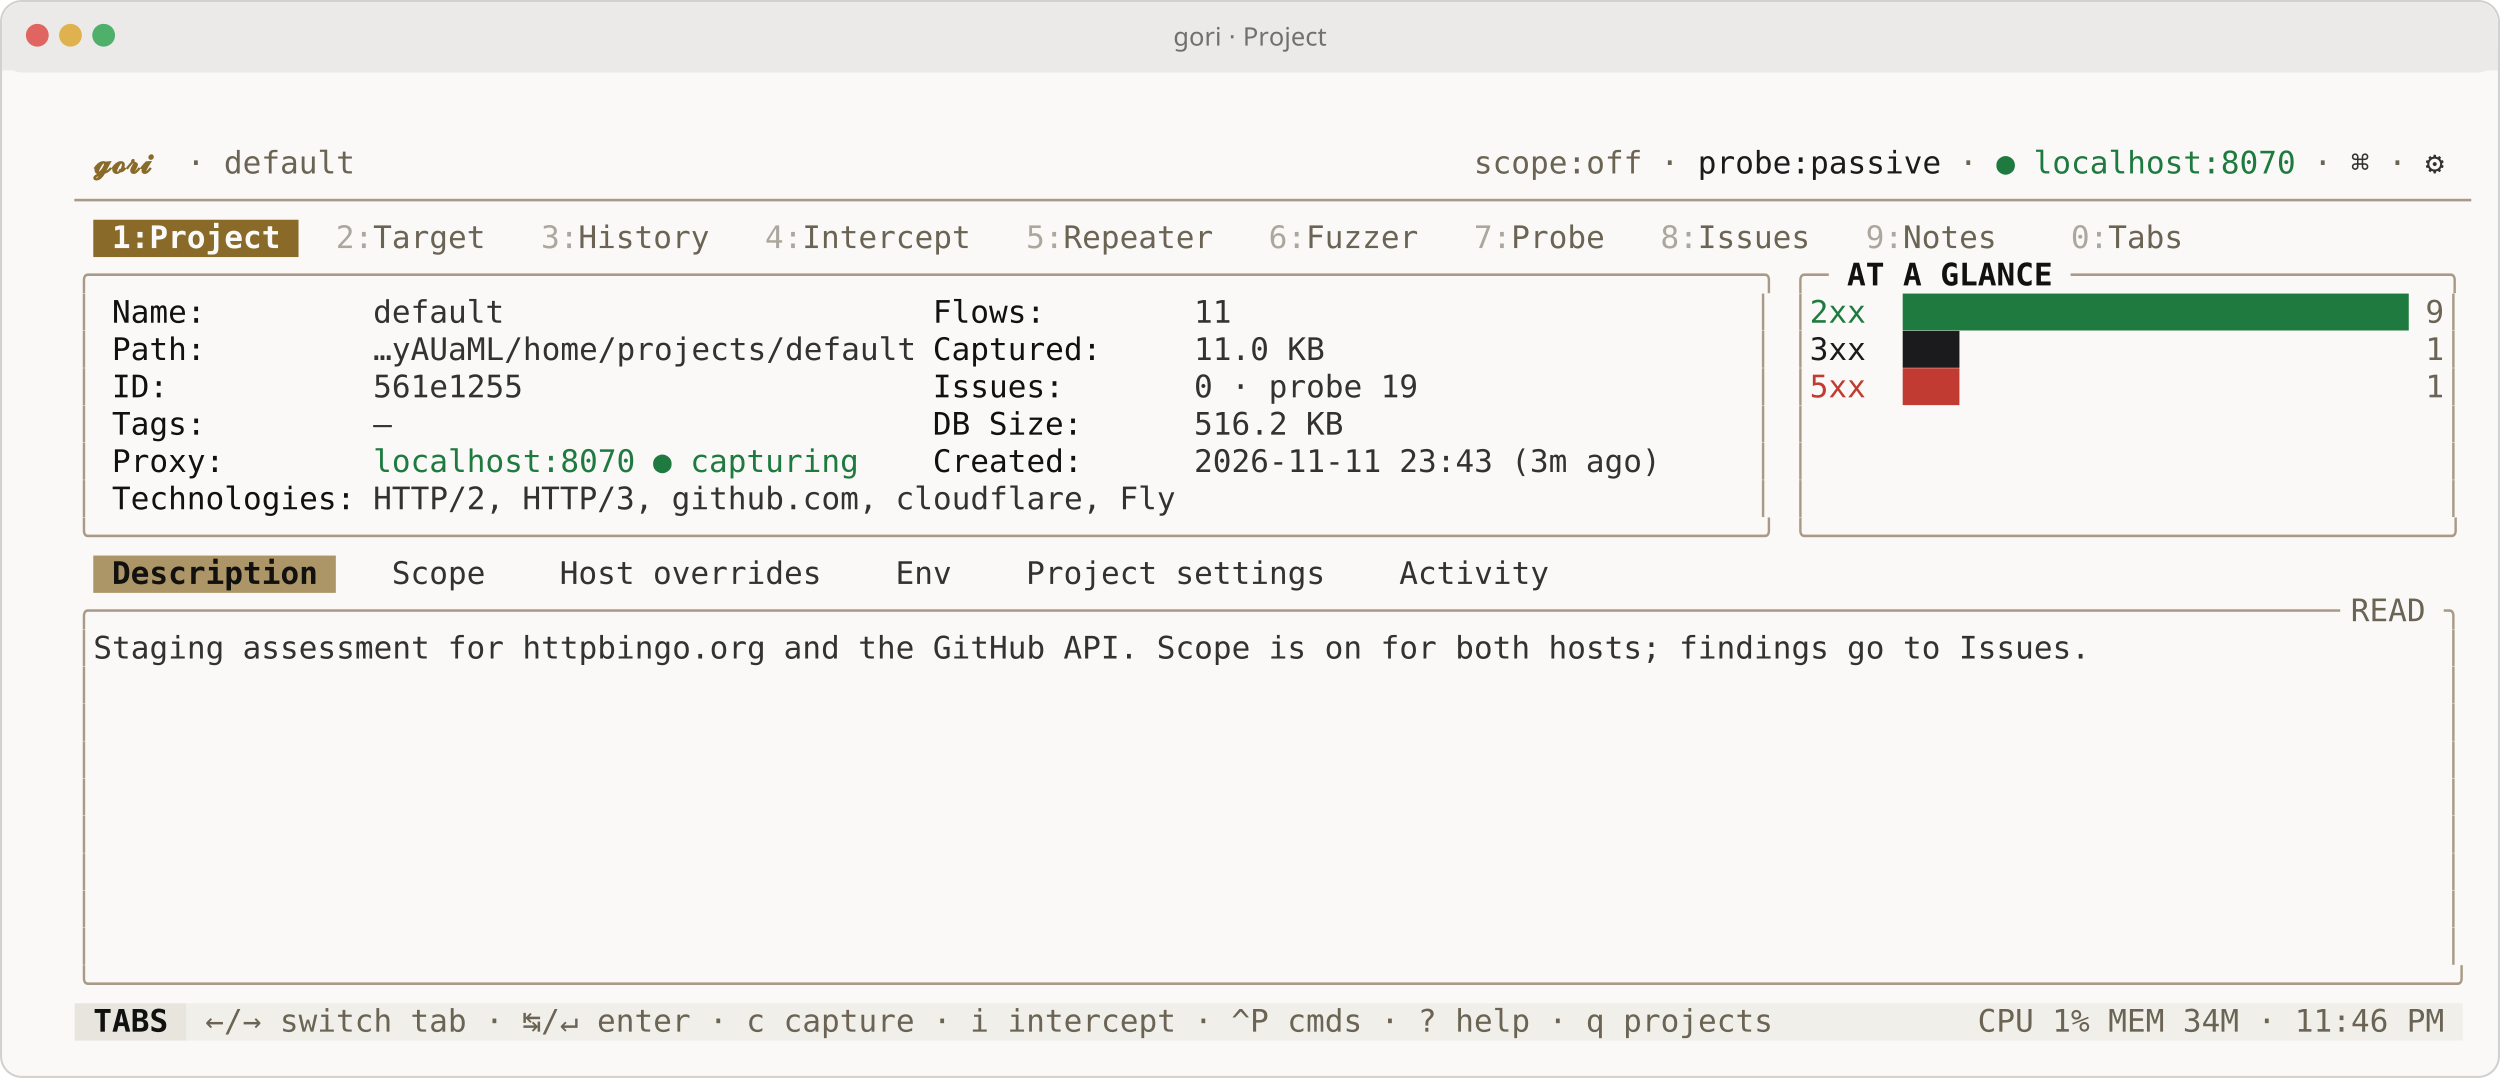
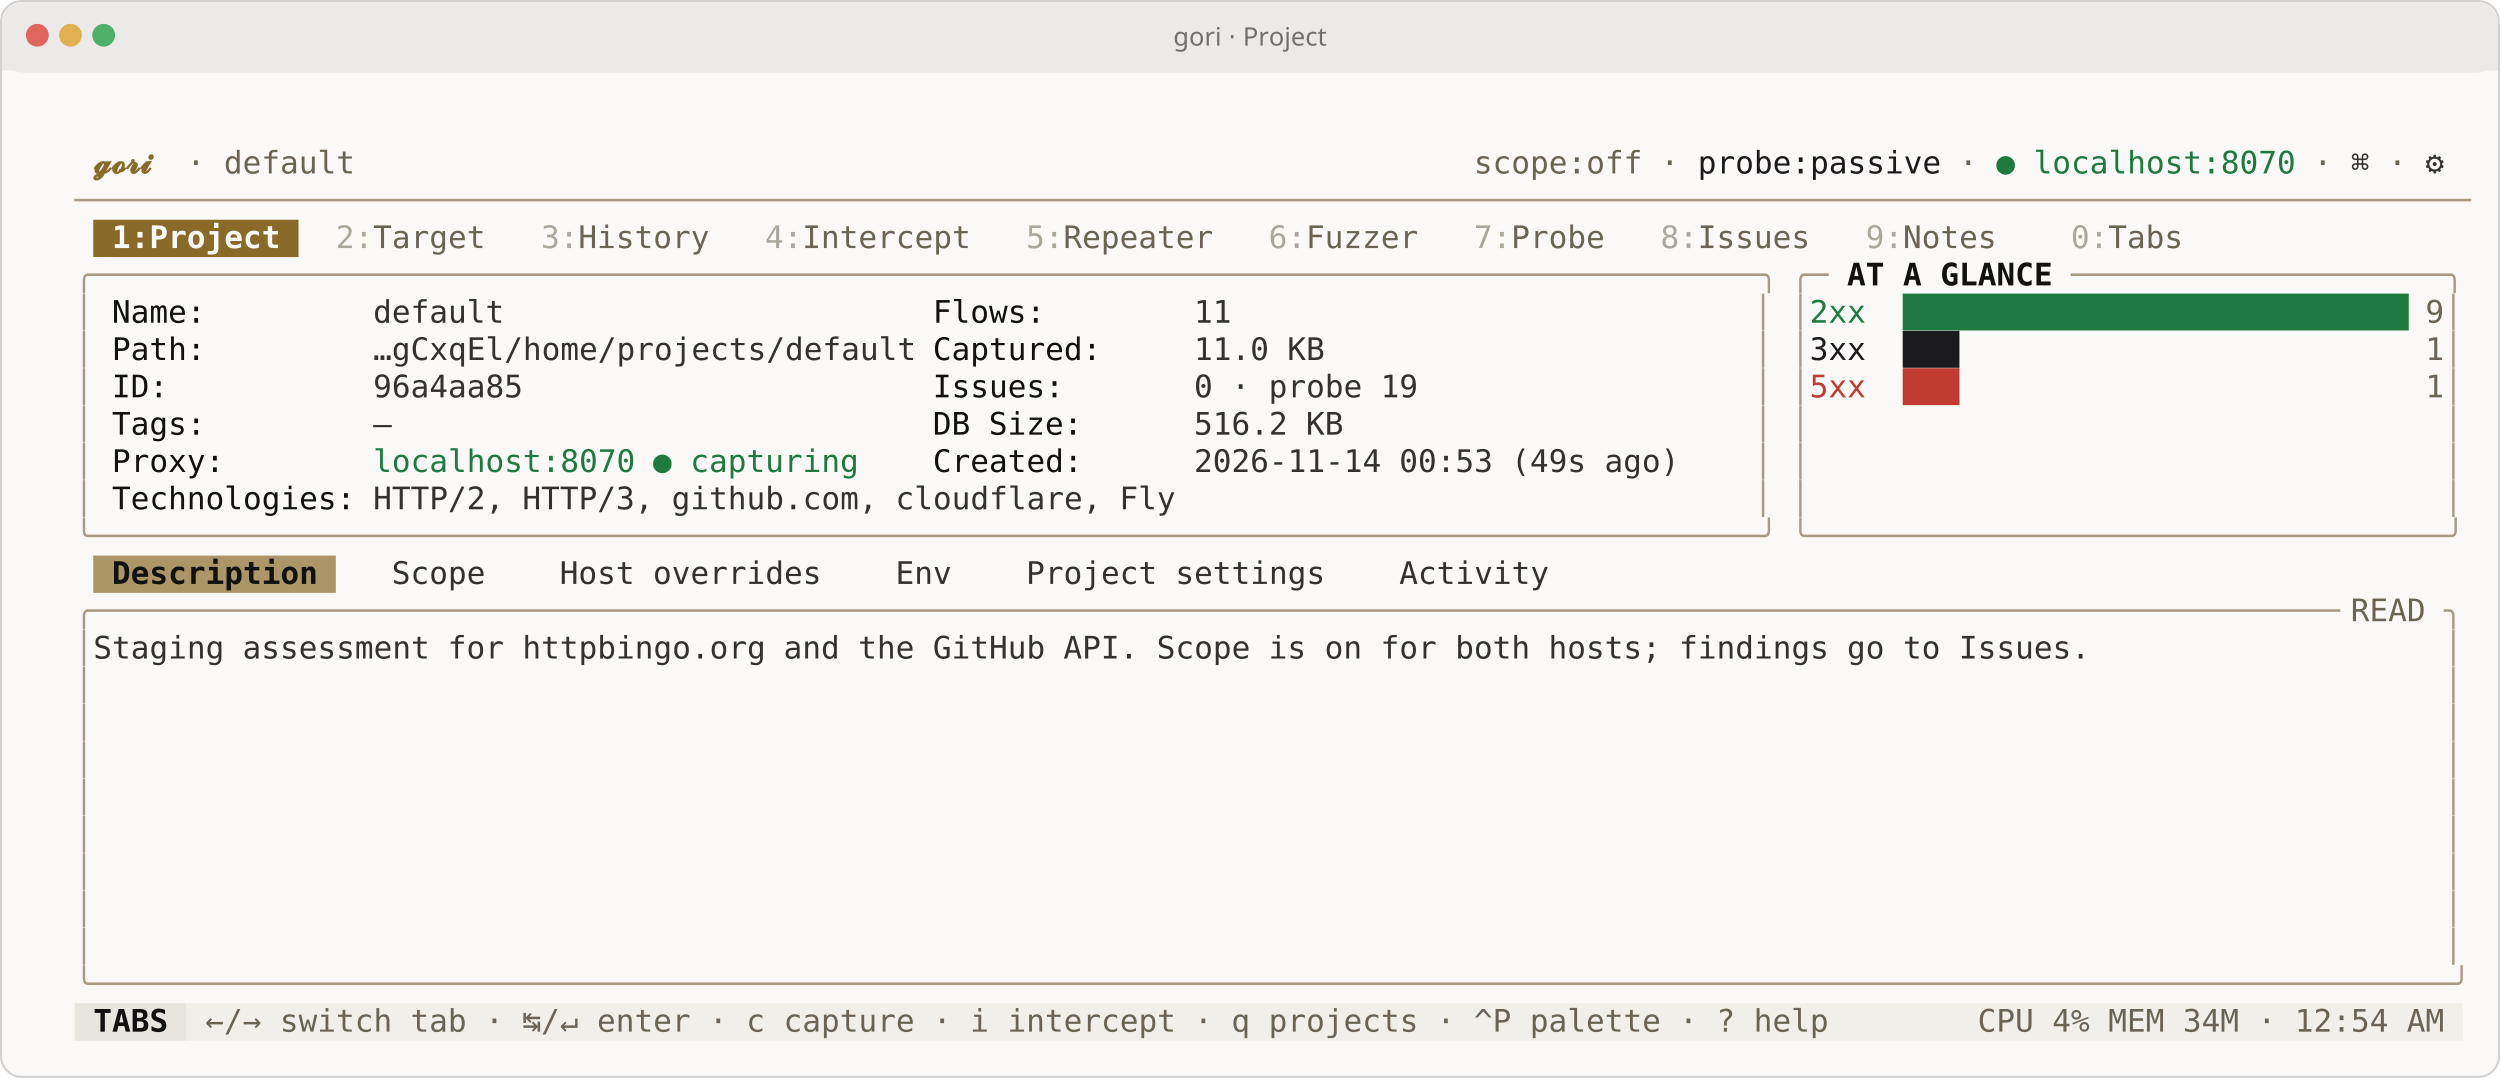
<svg xmlns="http://www.w3.org/2000/svg" width="1206" height="520" viewBox="0 0 1206.0 520.0" font-family="ui-monospace,'SF Mono','JetBrains Mono',Menlo,Consolas,monospace" font-size="15.0px" role="img" aria-label="gori · Project">
  <rect x="0.5" y="0.5" width="1205.0" height="519.0" rx="10" ry="10" fill="#faf9f7" stroke="#d2d1cf" stroke-width="1" />
  <rect x="1" y="1" width="1204.0" height="34.0" rx="10" ry="10" fill="#ebeae8" />
  <rect x="1" y="24.0" width="1204.0" height="10" fill="#ebeae8" />
  <circle cx="18.0" cy="17.0" r="5.5" fill="#e0645f" />
  <circle cx="34.0" cy="17.0" r="5.5" fill="#e0b24f" />
  <circle cx="50.0" cy="17.0" r="5.5" fill="#4fb06a" />
  <text x="603.0" y="22.0" text-anchor="middle" fill="#70706f" font-family="'Apple Symbols','Segoe UI Symbol','Cambria Math','STIX Two Math','Noto Sans Math','DejaVu Sans',ui-monospace,'SF Mono','JetBrains Mono',Menlo,Consolas,monospace" font-size="12.3px">gori · Project</text>
  <rect x="45.00" y="106.00" width="99.00" height="18.00" fill="#8a6a28" />
  <rect x="45.00" y="268.00" width="117.00" height="18.00" fill="#ac9566" />
  <rect x="36.00" y="484.00" width="54.00" height="18.00" fill="#e7e5de" />
  <rect x="90.00" y="484.00" width="1098.00" height="18.00" fill="#f0efea" />
  <text x="45.00" y="83.68" textLength="36.00" lengthAdjust="spacingAndGlyphs" fill="#8a6a28" font-weight="700" xml:space="preserve">𝓰𝓸𝓻𝓲</text>
  <text x="90.00" y="83.68" textLength="9.00" lengthAdjust="spacingAndGlyphs" fill="#6b6454" xml:space="preserve">·</text>
  <text x="108.00" y="83.68" textLength="63.00" lengthAdjust="spacingAndGlyphs" fill="#6b6454" xml:space="preserve">default</text>
  <text x="711.00" y="83.68" textLength="81.00" lengthAdjust="spacingAndGlyphs" fill="#6b6454" xml:space="preserve">scope:off</text>
  <text x="801.00" y="83.68" textLength="9.00" lengthAdjust="spacingAndGlyphs" fill="#6b6454" xml:space="preserve">·</text>
  <text x="819.00" y="83.68" textLength="117.00" lengthAdjust="spacingAndGlyphs" fill="#1b1b1d" xml:space="preserve">probe:passive</text>
  <text x="945.00" y="83.68" textLength="9.00" lengthAdjust="spacingAndGlyphs" fill="#6b6454" xml:space="preserve">·</text>
  <text x="963.00" y="83.68" textLength="9.00" lengthAdjust="spacingAndGlyphs" fill="#1f7a40" xml:space="preserve">●</text>
  <text x="981.00" y="83.68" textLength="126.00" lengthAdjust="spacingAndGlyphs" fill="#1f7a40" xml:space="preserve">localhost:8070</text>
  <text x="1116.00" y="83.68" textLength="9.00" lengthAdjust="spacingAndGlyphs" fill="#6b6454" xml:space="preserve">·</text>
  <text x="1134.00" y="83.68" textLength="9.00" lengthAdjust="spacingAndGlyphs" fill="#33322f" xml:space="preserve">⌘</text>
  <text x="1152.00" y="83.68" textLength="9.00" lengthAdjust="spacingAndGlyphs" fill="#6b6454" xml:space="preserve">·</text>
  <text x="1170.00" y="83.68" textLength="9.00" lengthAdjust="spacingAndGlyphs" fill="#33322f" xml:space="preserve">⚙</text>
  <text x="36.00" y="101.68" textLength="1152.00" lengthAdjust="spacingAndGlyphs" fill="#a89a86" xml:space="preserve">────────────────────────────────────────────────────────────────────────────────────────────────────────────────────────────────</text>
  <text x="54.00" y="119.68" textLength="81.00" lengthAdjust="spacingAndGlyphs" fill="#fafafa" font-weight="700" xml:space="preserve">1:Project</text>
  <text x="162.00" y="119.68" textLength="18.00" lengthAdjust="spacingAndGlyphs" fill="#aba79d" xml:space="preserve">2:</text>
  <text x="180.00" y="119.68" textLength="54.00" lengthAdjust="spacingAndGlyphs" fill="#6b6454" xml:space="preserve">Target</text>
  <text x="261.00" y="119.68" textLength="18.00" lengthAdjust="spacingAndGlyphs" fill="#aba79d" xml:space="preserve">3:</text>
  <text x="279.00" y="119.68" textLength="63.00" lengthAdjust="spacingAndGlyphs" fill="#6b6454" xml:space="preserve">History</text>
  <text x="369.00" y="119.68" textLength="18.00" lengthAdjust="spacingAndGlyphs" fill="#aba79d" xml:space="preserve">4:</text>
  <text x="387.00" y="119.68" textLength="81.00" lengthAdjust="spacingAndGlyphs" fill="#6b6454" xml:space="preserve">Intercept</text>
  <text x="495.00" y="119.68" textLength="18.00" lengthAdjust="spacingAndGlyphs" fill="#aba79d" xml:space="preserve">5:</text>
  <text x="513.00" y="119.68" textLength="72.00" lengthAdjust="spacingAndGlyphs" fill="#6b6454" xml:space="preserve">Repeater</text>
  <text x="612.00" y="119.68" textLength="18.00" lengthAdjust="spacingAndGlyphs" fill="#aba79d" xml:space="preserve">6:</text>
  <text x="630.00" y="119.68" textLength="54.00" lengthAdjust="spacingAndGlyphs" fill="#6b6454" xml:space="preserve">Fuzzer</text>
  <text x="711.00" y="119.68" textLength="18.00" lengthAdjust="spacingAndGlyphs" fill="#aba79d" xml:space="preserve">7:</text>
  <text x="729.00" y="119.68" textLength="45.00" lengthAdjust="spacingAndGlyphs" fill="#6b6454" xml:space="preserve">Probe</text>
  <text x="801.00" y="119.68" textLength="18.00" lengthAdjust="spacingAndGlyphs" fill="#aba79d" xml:space="preserve">8:</text>
  <text x="819.00" y="119.68" textLength="54.00" lengthAdjust="spacingAndGlyphs" fill="#6b6454" xml:space="preserve">Issues</text>
  <text x="900.00" y="119.68" textLength="18.00" lengthAdjust="spacingAndGlyphs" fill="#aba79d" xml:space="preserve">9:</text>
  <text x="918.00" y="119.68" textLength="45.00" lengthAdjust="spacingAndGlyphs" fill="#6b6454" xml:space="preserve">Notes</text>
  <text x="999.00" y="119.68" textLength="18.00" lengthAdjust="spacingAndGlyphs" fill="#aba79d" xml:space="preserve">0:</text>
  <text x="1017.00" y="119.68" textLength="36.00" lengthAdjust="spacingAndGlyphs" fill="#6b6454" xml:space="preserve">Tabs</text>
  <text x="36.00" y="137.68" textLength="819.00" lengthAdjust="spacingAndGlyphs" fill="#a89a86" xml:space="preserve">╭─────────────────────────────────────────────────────────────────────────────────────────╮</text>
  <text x="864.00" y="137.68" textLength="18.00" lengthAdjust="spacingAndGlyphs" fill="#a89a86" xml:space="preserve">╭─</text>
  <text x="891.00" y="137.68" textLength="18.00" lengthAdjust="spacingAndGlyphs" fill="#111110" font-weight="700" xml:space="preserve">AT</text>
  <text x="918.00" y="137.68" textLength="9.00" lengthAdjust="spacingAndGlyphs" fill="#111110" font-weight="700" xml:space="preserve">A</text>
  <text x="936.00" y="137.68" textLength="54.00" lengthAdjust="spacingAndGlyphs" fill="#111110" font-weight="700" xml:space="preserve">GLANCE</text>
  <text x="999.00" y="137.68" textLength="189.00" lengthAdjust="spacingAndGlyphs" fill="#a89a86" xml:space="preserve">────────────────────╮</text>
  <text x="36.00" y="155.68" textLength="9.00" lengthAdjust="spacingAndGlyphs" fill="#a89a86" xml:space="preserve">│</text>
  <text x="54.00" y="155.68" textLength="45.00" lengthAdjust="spacingAndGlyphs" fill="#111110" xml:space="preserve">Name:</text>
  <text x="180.00" y="155.68" textLength="63.00" lengthAdjust="spacingAndGlyphs" fill="#33322f" xml:space="preserve">default</text>
  <text x="450.00" y="155.68" textLength="54.00" lengthAdjust="spacingAndGlyphs" fill="#111110" xml:space="preserve">Flows:</text>
  <text x="576.00" y="155.68" textLength="18.00" lengthAdjust="spacingAndGlyphs" fill="#33322f" xml:space="preserve">11</text>
  <text x="846.00" y="155.68" textLength="9.00" lengthAdjust="spacingAndGlyphs" fill="#a89a86" xml:space="preserve">│</text>
  <text x="864.00" y="155.68" textLength="9.00" lengthAdjust="spacingAndGlyphs" fill="#a89a86" xml:space="preserve">│</text>
  <text x="873.00" y="155.68" textLength="27.00" lengthAdjust="spacingAndGlyphs" fill="#1f7a40" xml:space="preserve">2xx</text>
  <text x="918.00" y="155.68" textLength="243.00" lengthAdjust="spacingAndGlyphs" fill="#1f7a40" xml:space="preserve">███████████████████████████</text>
  <text x="1170.00" y="155.68" textLength="9.00" lengthAdjust="spacingAndGlyphs" fill="#6b6454" xml:space="preserve">9</text>
  <text x="1179.00" y="155.68" textLength="9.00" lengthAdjust="spacingAndGlyphs" fill="#a89a86" xml:space="preserve">│</text>
  <text x="36.00" y="173.68" textLength="9.00" lengthAdjust="spacingAndGlyphs" fill="#a89a86" xml:space="preserve">│</text>
  <text x="54.00" y="173.68" textLength="45.00" lengthAdjust="spacingAndGlyphs" fill="#111110" xml:space="preserve">Path:</text>
-   <text x="180.00" y="173.68" textLength="261.00" lengthAdjust="spacingAndGlyphs" fill="#33322f" xml:space="preserve">…yAUaML/home/projects/default</text>
+   <text x="180.00" y="173.68" textLength="261.00" lengthAdjust="spacingAndGlyphs" fill="#33322f" xml:space="preserve">…gCxqEl/home/projects/default</text>
  <text x="450.00" y="173.68" textLength="81.00" lengthAdjust="spacingAndGlyphs" fill="#111110" xml:space="preserve">Captured:</text>
  <text x="576.00" y="173.68" textLength="36.00" lengthAdjust="spacingAndGlyphs" fill="#33322f" xml:space="preserve">11.0</text>
  <text x="621.00" y="173.68" textLength="18.00" lengthAdjust="spacingAndGlyphs" fill="#33322f" xml:space="preserve">KB</text>
  <text x="846.00" y="173.68" textLength="9.00" lengthAdjust="spacingAndGlyphs" fill="#a89a86" xml:space="preserve">│</text>
  <text x="864.00" y="173.68" textLength="9.00" lengthAdjust="spacingAndGlyphs" fill="#a89a86" xml:space="preserve">│</text>
  <text x="873.00" y="173.68" textLength="27.00" lengthAdjust="spacingAndGlyphs" fill="#1b1b1d" xml:space="preserve">3xx</text>
  <text x="918.00" y="173.68" textLength="27.00" lengthAdjust="spacingAndGlyphs" fill="#1b1b1d" xml:space="preserve">███</text>
  <text x="1170.00" y="173.68" textLength="9.00" lengthAdjust="spacingAndGlyphs" fill="#6b6454" xml:space="preserve">1</text>
  <text x="1179.00" y="173.68" textLength="9.00" lengthAdjust="spacingAndGlyphs" fill="#a89a86" xml:space="preserve">│</text>
  <text x="36.00" y="191.68" textLength="9.00" lengthAdjust="spacingAndGlyphs" fill="#a89a86" xml:space="preserve">│</text>
  <text x="54.00" y="191.68" textLength="27.00" lengthAdjust="spacingAndGlyphs" fill="#111110" xml:space="preserve">ID:</text>
-   <text x="180.00" y="191.68" textLength="72.00" lengthAdjust="spacingAndGlyphs" fill="#33322f" xml:space="preserve">561e1255</text>
+   <text x="180.00" y="191.68" textLength="72.00" lengthAdjust="spacingAndGlyphs" fill="#33322f" xml:space="preserve">96a4aa85</text>
  <text x="450.00" y="191.68" textLength="63.00" lengthAdjust="spacingAndGlyphs" fill="#111110" xml:space="preserve">Issues:</text>
  <text x="576.00" y="191.68" textLength="9.00" lengthAdjust="spacingAndGlyphs" fill="#33322f" xml:space="preserve">0</text>
  <text x="594.00" y="191.68" textLength="9.00" lengthAdjust="spacingAndGlyphs" fill="#33322f" xml:space="preserve">·</text>
  <text x="612.00" y="191.68" textLength="45.00" lengthAdjust="spacingAndGlyphs" fill="#33322f" xml:space="preserve">probe</text>
  <text x="666.00" y="191.68" textLength="18.00" lengthAdjust="spacingAndGlyphs" fill="#33322f" xml:space="preserve">19</text>
  <text x="846.00" y="191.68" textLength="9.00" lengthAdjust="spacingAndGlyphs" fill="#a89a86" xml:space="preserve">│</text>
  <text x="864.00" y="191.68" textLength="9.00" lengthAdjust="spacingAndGlyphs" fill="#a89a86" xml:space="preserve">│</text>
  <text x="873.00" y="191.68" textLength="27.00" lengthAdjust="spacingAndGlyphs" fill="#c23b32" xml:space="preserve">5xx</text>
  <text x="918.00" y="191.68" textLength="27.00" lengthAdjust="spacingAndGlyphs" fill="#c23b32" xml:space="preserve">███</text>
  <text x="1170.00" y="191.68" textLength="9.00" lengthAdjust="spacingAndGlyphs" fill="#6b6454" xml:space="preserve">1</text>
  <text x="1179.00" y="191.68" textLength="9.00" lengthAdjust="spacingAndGlyphs" fill="#a89a86" xml:space="preserve">│</text>
  <text x="36.00" y="209.68" textLength="9.00" lengthAdjust="spacingAndGlyphs" fill="#a89a86" xml:space="preserve">│</text>
  <text x="54.00" y="209.68" textLength="45.00" lengthAdjust="spacingAndGlyphs" fill="#111110" xml:space="preserve">Tags:</text>
  <text x="180.00" y="209.68" textLength="9.00" lengthAdjust="spacingAndGlyphs" fill="#33322f" xml:space="preserve">—</text>
  <text x="450.00" y="209.68" textLength="18.00" lengthAdjust="spacingAndGlyphs" fill="#111110" xml:space="preserve">DB</text>
  <text x="477.00" y="209.68" textLength="45.00" lengthAdjust="spacingAndGlyphs" fill="#111110" xml:space="preserve">Size:</text>
  <text x="576.00" y="209.68" textLength="45.00" lengthAdjust="spacingAndGlyphs" fill="#33322f" xml:space="preserve">516.2</text>
  <text x="630.00" y="209.68" textLength="18.00" lengthAdjust="spacingAndGlyphs" fill="#33322f" xml:space="preserve">KB</text>
  <text x="846.00" y="209.68" textLength="9.00" lengthAdjust="spacingAndGlyphs" fill="#a89a86" xml:space="preserve">│</text>
  <text x="864.00" y="209.68" textLength="9.00" lengthAdjust="spacingAndGlyphs" fill="#a89a86" xml:space="preserve">│</text>
  <text x="1179.00" y="209.68" textLength="9.00" lengthAdjust="spacingAndGlyphs" fill="#a89a86" xml:space="preserve">│</text>
  <text x="36.00" y="227.68" textLength="9.00" lengthAdjust="spacingAndGlyphs" fill="#a89a86" xml:space="preserve">│</text>
  <text x="54.00" y="227.68" textLength="54.00" lengthAdjust="spacingAndGlyphs" fill="#111110" xml:space="preserve">Proxy:</text>
  <text x="180.00" y="227.68" textLength="126.00" lengthAdjust="spacingAndGlyphs" fill="#1f7a40" xml:space="preserve">localhost:8070</text>
  <text x="315.00" y="227.68" textLength="9.00" lengthAdjust="spacingAndGlyphs" fill="#1f7a40" xml:space="preserve">●</text>
  <text x="333.00" y="227.68" textLength="81.00" lengthAdjust="spacingAndGlyphs" fill="#1f7a40" xml:space="preserve">capturing</text>
  <text x="450.00" y="227.68" textLength="72.00" lengthAdjust="spacingAndGlyphs" fill="#111110" xml:space="preserve">Created:</text>
-   <text x="576.00" y="227.68" textLength="90.00" lengthAdjust="spacingAndGlyphs" fill="#33322f" xml:space="preserve">2026-11-11</text>
-   <text x="675.00" y="227.68" textLength="45.00" lengthAdjust="spacingAndGlyphs" fill="#33322f" xml:space="preserve">23:43</text>
-   <text x="729.00" y="227.68" textLength="27.00" lengthAdjust="spacingAndGlyphs" fill="#33322f" xml:space="preserve">(3m</text>
-   <text x="765.00" y="227.68" textLength="36.00" lengthAdjust="spacingAndGlyphs" fill="#33322f" xml:space="preserve">ago)</text>
+   <text x="576.00" y="227.68" textLength="90.00" lengthAdjust="spacingAndGlyphs" fill="#33322f" xml:space="preserve">2026-11-14</text>
+   <text x="675.00" y="227.68" textLength="45.00" lengthAdjust="spacingAndGlyphs" fill="#33322f" xml:space="preserve">00:53</text>
+   <text x="729.00" y="227.68" textLength="36.00" lengthAdjust="spacingAndGlyphs" fill="#33322f" xml:space="preserve">(49s</text>
+   <text x="774.00" y="227.68" textLength="36.00" lengthAdjust="spacingAndGlyphs" fill="#33322f" xml:space="preserve">ago)</text>
  <text x="846.00" y="227.68" textLength="9.00" lengthAdjust="spacingAndGlyphs" fill="#a89a86" xml:space="preserve">│</text>
  <text x="864.00" y="227.68" textLength="9.00" lengthAdjust="spacingAndGlyphs" fill="#a89a86" xml:space="preserve">│</text>
  <text x="1179.00" y="227.68" textLength="9.00" lengthAdjust="spacingAndGlyphs" fill="#a89a86" xml:space="preserve">│</text>
  <text x="36.00" y="245.68" textLength="9.00" lengthAdjust="spacingAndGlyphs" fill="#a89a86" xml:space="preserve">│</text>
  <text x="54.00" y="245.68" textLength="117.00" lengthAdjust="spacingAndGlyphs" fill="#111110" xml:space="preserve">Technologies:</text>
  <text x="180.00" y="245.68" textLength="63.00" lengthAdjust="spacingAndGlyphs" fill="#33322f" xml:space="preserve">HTTP/2,</text>
  <text x="252.00" y="245.68" textLength="63.00" lengthAdjust="spacingAndGlyphs" fill="#33322f" xml:space="preserve">HTTP/3,</text>
  <text x="324.00" y="245.68" textLength="99.00" lengthAdjust="spacingAndGlyphs" fill="#33322f" xml:space="preserve">github.com,</text>
  <text x="432.00" y="245.68" textLength="99.00" lengthAdjust="spacingAndGlyphs" fill="#33322f" xml:space="preserve">cloudflare,</text>
  <text x="540.00" y="245.68" textLength="27.00" lengthAdjust="spacingAndGlyphs" fill="#33322f" xml:space="preserve">Fly</text>
  <text x="846.00" y="245.68" textLength="9.00" lengthAdjust="spacingAndGlyphs" fill="#a89a86" xml:space="preserve">│</text>
  <text x="864.00" y="245.68" textLength="9.00" lengthAdjust="spacingAndGlyphs" fill="#a89a86" xml:space="preserve">│</text>
  <text x="1179.00" y="245.68" textLength="9.00" lengthAdjust="spacingAndGlyphs" fill="#a89a86" xml:space="preserve">│</text>
  <text x="36.00" y="263.68" textLength="819.00" lengthAdjust="spacingAndGlyphs" fill="#a89a86" xml:space="preserve">╰─────────────────────────────────────────────────────────────────────────────────────────╯</text>
  <text x="864.00" y="263.68" textLength="324.00" lengthAdjust="spacingAndGlyphs" fill="#a89a86" xml:space="preserve">╰──────────────────────────────────╯</text>
  <text x="54.00" y="281.68" textLength="99.00" lengthAdjust="spacingAndGlyphs" fill="#111110" font-weight="700" xml:space="preserve">Description</text>
  <text x="189.00" y="281.68" textLength="45.00" lengthAdjust="spacingAndGlyphs" fill="#33322f" xml:space="preserve">Scope</text>
  <text x="270.00" y="281.68" textLength="36.00" lengthAdjust="spacingAndGlyphs" fill="#33322f" xml:space="preserve">Host</text>
  <text x="315.00" y="281.68" textLength="81.00" lengthAdjust="spacingAndGlyphs" fill="#33322f" xml:space="preserve">overrides</text>
  <text x="432.00" y="281.68" textLength="27.00" lengthAdjust="spacingAndGlyphs" fill="#33322f" xml:space="preserve">Env</text>
  <text x="495.00" y="281.68" textLength="63.00" lengthAdjust="spacingAndGlyphs" fill="#33322f" xml:space="preserve">Project</text>
  <text x="567.00" y="281.68" textLength="72.00" lengthAdjust="spacingAndGlyphs" fill="#33322f" xml:space="preserve">settings</text>
  <text x="675.00" y="281.68" textLength="72.00" lengthAdjust="spacingAndGlyphs" fill="#33322f" xml:space="preserve">Activity</text>
  <text x="36.00" y="299.68" textLength="1089.00" lengthAdjust="spacingAndGlyphs" fill="#a89a86" xml:space="preserve">╭────────────────────────────────────────────────────────────────────────────────────────────────────────────────────────</text>
  <text x="1134.00" y="299.68" textLength="36.00" lengthAdjust="spacingAndGlyphs" fill="#6b6454" xml:space="preserve">READ</text>
  <text x="1179.00" y="299.68" textLength="9.00" lengthAdjust="spacingAndGlyphs" fill="#a89a86" xml:space="preserve">╮</text>
  <text x="36.00" y="317.68" textLength="9.00" lengthAdjust="spacingAndGlyphs" fill="#a89a86" xml:space="preserve">│</text>
  <text x="45.00" y="317.68" textLength="63.00" lengthAdjust="spacingAndGlyphs" fill="#33322f" xml:space="preserve">Staging</text>
  <text x="117.00" y="317.68" textLength="90.00" lengthAdjust="spacingAndGlyphs" fill="#33322f" xml:space="preserve">assessment</text>
  <text x="216.00" y="317.68" textLength="27.00" lengthAdjust="spacingAndGlyphs" fill="#33322f" xml:space="preserve">for</text>
  <text x="252.00" y="317.68" textLength="117.00" lengthAdjust="spacingAndGlyphs" fill="#33322f" xml:space="preserve">httpbingo.org</text>
  <text x="378.00" y="317.68" textLength="27.00" lengthAdjust="spacingAndGlyphs" fill="#33322f" xml:space="preserve">and</text>
  <text x="414.00" y="317.68" textLength="27.00" lengthAdjust="spacingAndGlyphs" fill="#33322f" xml:space="preserve">the</text>
  <text x="450.00" y="317.68" textLength="54.00" lengthAdjust="spacingAndGlyphs" fill="#33322f" xml:space="preserve">GitHub</text>
  <text x="513.00" y="317.68" textLength="36.00" lengthAdjust="spacingAndGlyphs" fill="#33322f" xml:space="preserve">API.</text>
  <text x="558.00" y="317.68" textLength="45.00" lengthAdjust="spacingAndGlyphs" fill="#33322f" xml:space="preserve">Scope</text>
  <text x="612.00" y="317.68" textLength="18.00" lengthAdjust="spacingAndGlyphs" fill="#33322f" xml:space="preserve">is</text>
  <text x="639.00" y="317.68" textLength="18.00" lengthAdjust="spacingAndGlyphs" fill="#33322f" xml:space="preserve">on</text>
  <text x="666.00" y="317.68" textLength="27.00" lengthAdjust="spacingAndGlyphs" fill="#33322f" xml:space="preserve">for</text>
  <text x="702.00" y="317.68" textLength="36.00" lengthAdjust="spacingAndGlyphs" fill="#33322f" xml:space="preserve">both</text>
  <text x="747.00" y="317.68" textLength="54.00" lengthAdjust="spacingAndGlyphs" fill="#33322f" xml:space="preserve">hosts;</text>
  <text x="810.00" y="317.68" textLength="72.00" lengthAdjust="spacingAndGlyphs" fill="#33322f" xml:space="preserve">findings</text>
  <text x="891.00" y="317.68" textLength="18.00" lengthAdjust="spacingAndGlyphs" fill="#33322f" xml:space="preserve">go</text>
  <text x="918.00" y="317.68" textLength="18.00" lengthAdjust="spacingAndGlyphs" fill="#33322f" xml:space="preserve">to</text>
  <text x="945.00" y="317.68" textLength="63.00" lengthAdjust="spacingAndGlyphs" fill="#33322f" xml:space="preserve">Issues.</text>
  <text x="1179.00" y="317.68" textLength="9.00" lengthAdjust="spacingAndGlyphs" fill="#a89a86" xml:space="preserve">│</text>
  <text x="36.00" y="335.68" textLength="9.00" lengthAdjust="spacingAndGlyphs" fill="#a89a86" xml:space="preserve">│</text>
  <text x="1179.00" y="335.68" textLength="9.00" lengthAdjust="spacingAndGlyphs" fill="#a89a86" xml:space="preserve">│</text>
  <text x="36.00" y="353.68" textLength="9.00" lengthAdjust="spacingAndGlyphs" fill="#a89a86" xml:space="preserve">│</text>
  <text x="1179.00" y="353.68" textLength="9.00" lengthAdjust="spacingAndGlyphs" fill="#a89a86" xml:space="preserve">│</text>
  <text x="36.00" y="371.68" textLength="9.00" lengthAdjust="spacingAndGlyphs" fill="#a89a86" xml:space="preserve">│</text>
  <text x="1179.00" y="371.68" textLength="9.00" lengthAdjust="spacingAndGlyphs" fill="#a89a86" xml:space="preserve">│</text>
  <text x="36.00" y="389.68" textLength="9.00" lengthAdjust="spacingAndGlyphs" fill="#a89a86" xml:space="preserve">│</text>
  <text x="1179.00" y="389.68" textLength="9.00" lengthAdjust="spacingAndGlyphs" fill="#a89a86" xml:space="preserve">│</text>
  <text x="36.00" y="407.68" textLength="9.00" lengthAdjust="spacingAndGlyphs" fill="#a89a86" xml:space="preserve">│</text>
  <text x="1179.00" y="407.68" textLength="9.00" lengthAdjust="spacingAndGlyphs" fill="#a89a86" xml:space="preserve">│</text>
  <text x="36.00" y="425.68" textLength="9.00" lengthAdjust="spacingAndGlyphs" fill="#a89a86" xml:space="preserve">│</text>
  <text x="1179.00" y="425.68" textLength="9.00" lengthAdjust="spacingAndGlyphs" fill="#a89a86" xml:space="preserve">│</text>
  <text x="36.00" y="443.68" textLength="9.00" lengthAdjust="spacingAndGlyphs" fill="#a89a86" xml:space="preserve">│</text>
  <text x="1179.00" y="443.68" textLength="9.00" lengthAdjust="spacingAndGlyphs" fill="#a89a86" xml:space="preserve">│</text>
  <text x="36.00" y="461.68" textLength="9.00" lengthAdjust="spacingAndGlyphs" fill="#a89a86" xml:space="preserve">│</text>
  <text x="1179.00" y="461.68" textLength="9.00" lengthAdjust="spacingAndGlyphs" fill="#a89a86" xml:space="preserve">│</text>
  <text x="36.00" y="479.68" textLength="1152.00" lengthAdjust="spacingAndGlyphs" fill="#a89a86" xml:space="preserve">╰──────────────────────────────────────────────────────────────────────────────────────────────────────────────────────────────╯</text>
  <text x="45.00" y="497.68" textLength="36.00" lengthAdjust="spacingAndGlyphs" fill="#111110" font-weight="700" xml:space="preserve">TABS</text>
  <text x="99.00" y="497.68" textLength="27.00" lengthAdjust="spacingAndGlyphs" fill="#6b6454" xml:space="preserve">←/→</text>
  <text x="135.00" y="497.68" textLength="54.00" lengthAdjust="spacingAndGlyphs" fill="#6b6454" xml:space="preserve">switch</text>
  <text x="198.00" y="497.68" textLength="27.00" lengthAdjust="spacingAndGlyphs" fill="#6b6454" xml:space="preserve">tab</text>
  <text x="234.00" y="497.68" textLength="9.00" lengthAdjust="spacingAndGlyphs" fill="#6b6454" xml:space="preserve">·</text>
  <text x="252.00" y="497.68" textLength="27.00" lengthAdjust="spacingAndGlyphs" fill="#6b6454" xml:space="preserve">↹/↵</text>
  <text x="288.00" y="497.68" textLength="45.00" lengthAdjust="spacingAndGlyphs" fill="#6b6454" xml:space="preserve">enter</text>
  <text x="342.00" y="497.68" textLength="9.00" lengthAdjust="spacingAndGlyphs" fill="#6b6454" xml:space="preserve">·</text>
  <text x="360.00" y="497.68" textLength="9.00" lengthAdjust="spacingAndGlyphs" fill="#6b6454" xml:space="preserve">c</text>
  <text x="378.00" y="497.68" textLength="63.00" lengthAdjust="spacingAndGlyphs" fill="#6b6454" xml:space="preserve">capture</text>
  <text x="450.00" y="497.68" textLength="9.00" lengthAdjust="spacingAndGlyphs" fill="#6b6454" xml:space="preserve">·</text>
  <text x="468.00" y="497.68" textLength="9.00" lengthAdjust="spacingAndGlyphs" fill="#6b6454" xml:space="preserve">i</text>
  <text x="486.00" y="497.68" textLength="81.00" lengthAdjust="spacingAndGlyphs" fill="#6b6454" xml:space="preserve">intercept</text>
  <text x="576.00" y="497.68" textLength="9.00" lengthAdjust="spacingAndGlyphs" fill="#6b6454" xml:space="preserve">·</text>
-   <text x="594.00" y="497.68" textLength="18.00" lengthAdjust="spacingAndGlyphs" fill="#6b6454" xml:space="preserve">^P</text>
-   <text x="621.00" y="497.68" textLength="36.00" lengthAdjust="spacingAndGlyphs" fill="#6b6454" xml:space="preserve">cmds</text>
-   <text x="666.00" y="497.68" textLength="9.00" lengthAdjust="spacingAndGlyphs" fill="#6b6454" xml:space="preserve">·</text>
-   <text x="684.00" y="497.68" textLength="9.00" lengthAdjust="spacingAndGlyphs" fill="#6b6454" xml:space="preserve">?</text>
-   <text x="702.00" y="497.68" textLength="36.00" lengthAdjust="spacingAndGlyphs" fill="#6b6454" xml:space="preserve">help</text>
-   <text x="747.00" y="497.68" textLength="9.00" lengthAdjust="spacingAndGlyphs" fill="#6b6454" xml:space="preserve">·</text>
-   <text x="765.00" y="497.68" textLength="9.00" lengthAdjust="spacingAndGlyphs" fill="#6b6454" xml:space="preserve">q</text>
-   <text x="783.00" y="497.68" textLength="72.00" lengthAdjust="spacingAndGlyphs" fill="#6b6454" xml:space="preserve">projects</text>
+   <text x="594.00" y="497.68" textLength="9.00" lengthAdjust="spacingAndGlyphs" fill="#6b6454" xml:space="preserve">q</text>
+   <text x="612.00" y="497.68" textLength="72.00" lengthAdjust="spacingAndGlyphs" fill="#6b6454" xml:space="preserve">projects</text>
+   <text x="693.00" y="497.68" textLength="9.00" lengthAdjust="spacingAndGlyphs" fill="#6b6454" xml:space="preserve">·</text>
+   <text x="711.00" y="497.68" textLength="18.00" lengthAdjust="spacingAndGlyphs" fill="#6b6454" xml:space="preserve">^P</text>
+   <text x="738.00" y="497.68" textLength="63.00" lengthAdjust="spacingAndGlyphs" fill="#6b6454" xml:space="preserve">palette</text>
+   <text x="810.00" y="497.68" textLength="9.00" lengthAdjust="spacingAndGlyphs" fill="#6b6454" xml:space="preserve">·</text>
+   <text x="828.00" y="497.68" textLength="9.00" lengthAdjust="spacingAndGlyphs" fill="#6b6454" xml:space="preserve">?</text>
+   <text x="846.00" y="497.68" textLength="36.00" lengthAdjust="spacingAndGlyphs" fill="#6b6454" xml:space="preserve">help</text>
  <text x="954.00" y="497.68" textLength="27.00" lengthAdjust="spacingAndGlyphs" fill="#6b6454" xml:space="preserve">CPU</text>
-   <text x="990.00" y="497.68" textLength="18.00" lengthAdjust="spacingAndGlyphs" fill="#6b6454" xml:space="preserve">1%</text>
+   <text x="990.00" y="497.68" textLength="18.00" lengthAdjust="spacingAndGlyphs" fill="#6b6454" xml:space="preserve">4%</text>
  <text x="1017.00" y="497.68" textLength="27.00" lengthAdjust="spacingAndGlyphs" fill="#6b6454" xml:space="preserve">MEM</text>
  <text x="1053.00" y="497.68" textLength="27.00" lengthAdjust="spacingAndGlyphs" fill="#6b6454" xml:space="preserve">34M</text>
  <text x="1089.00" y="497.68" textLength="9.00" lengthAdjust="spacingAndGlyphs" fill="#6b6454" xml:space="preserve">·</text>
-   <text x="1107.00" y="497.68" textLength="45.00" lengthAdjust="spacingAndGlyphs" fill="#6b6454" xml:space="preserve">11:46</text>
-   <text x="1161.00" y="497.68" textLength="18.00" lengthAdjust="spacingAndGlyphs" fill="#6b6454" xml:space="preserve">PM</text>
+   <text x="1107.00" y="497.68" textLength="45.00" lengthAdjust="spacingAndGlyphs" fill="#6b6454" xml:space="preserve">12:54</text>
+   <text x="1161.00" y="497.68" textLength="18.00" lengthAdjust="spacingAndGlyphs" fill="#6b6454" xml:space="preserve">AM</text>
</svg>
